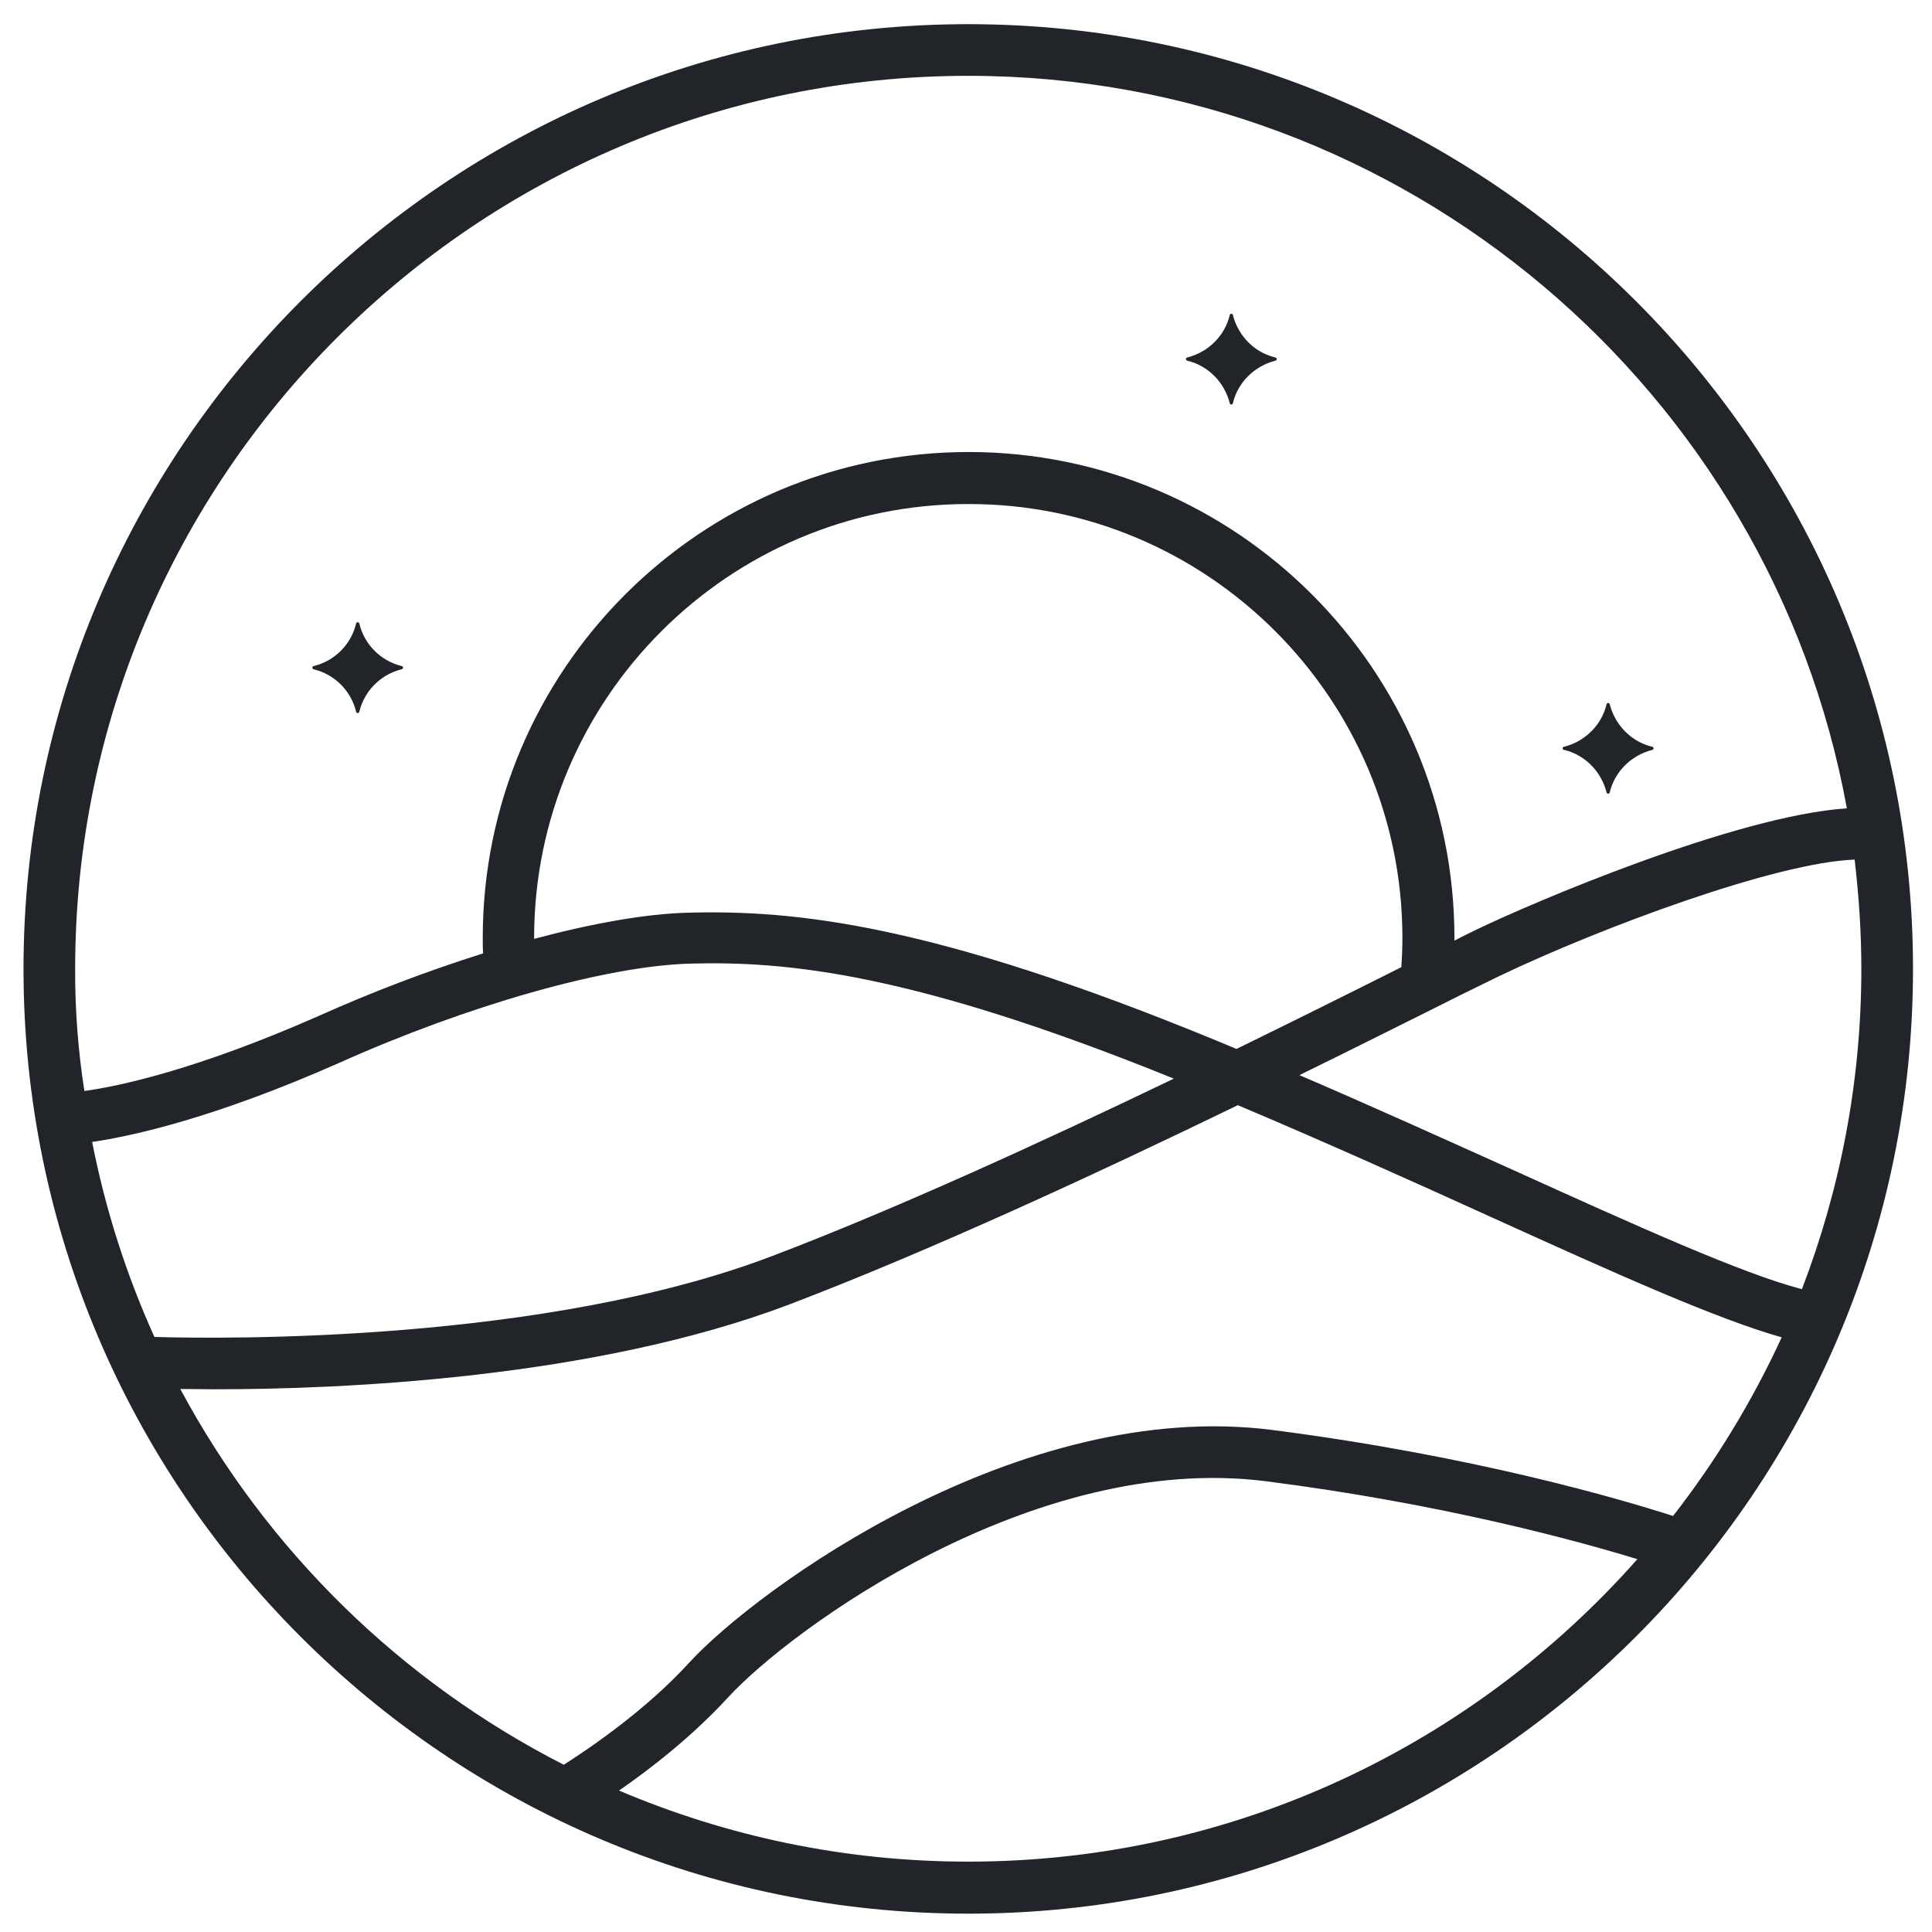
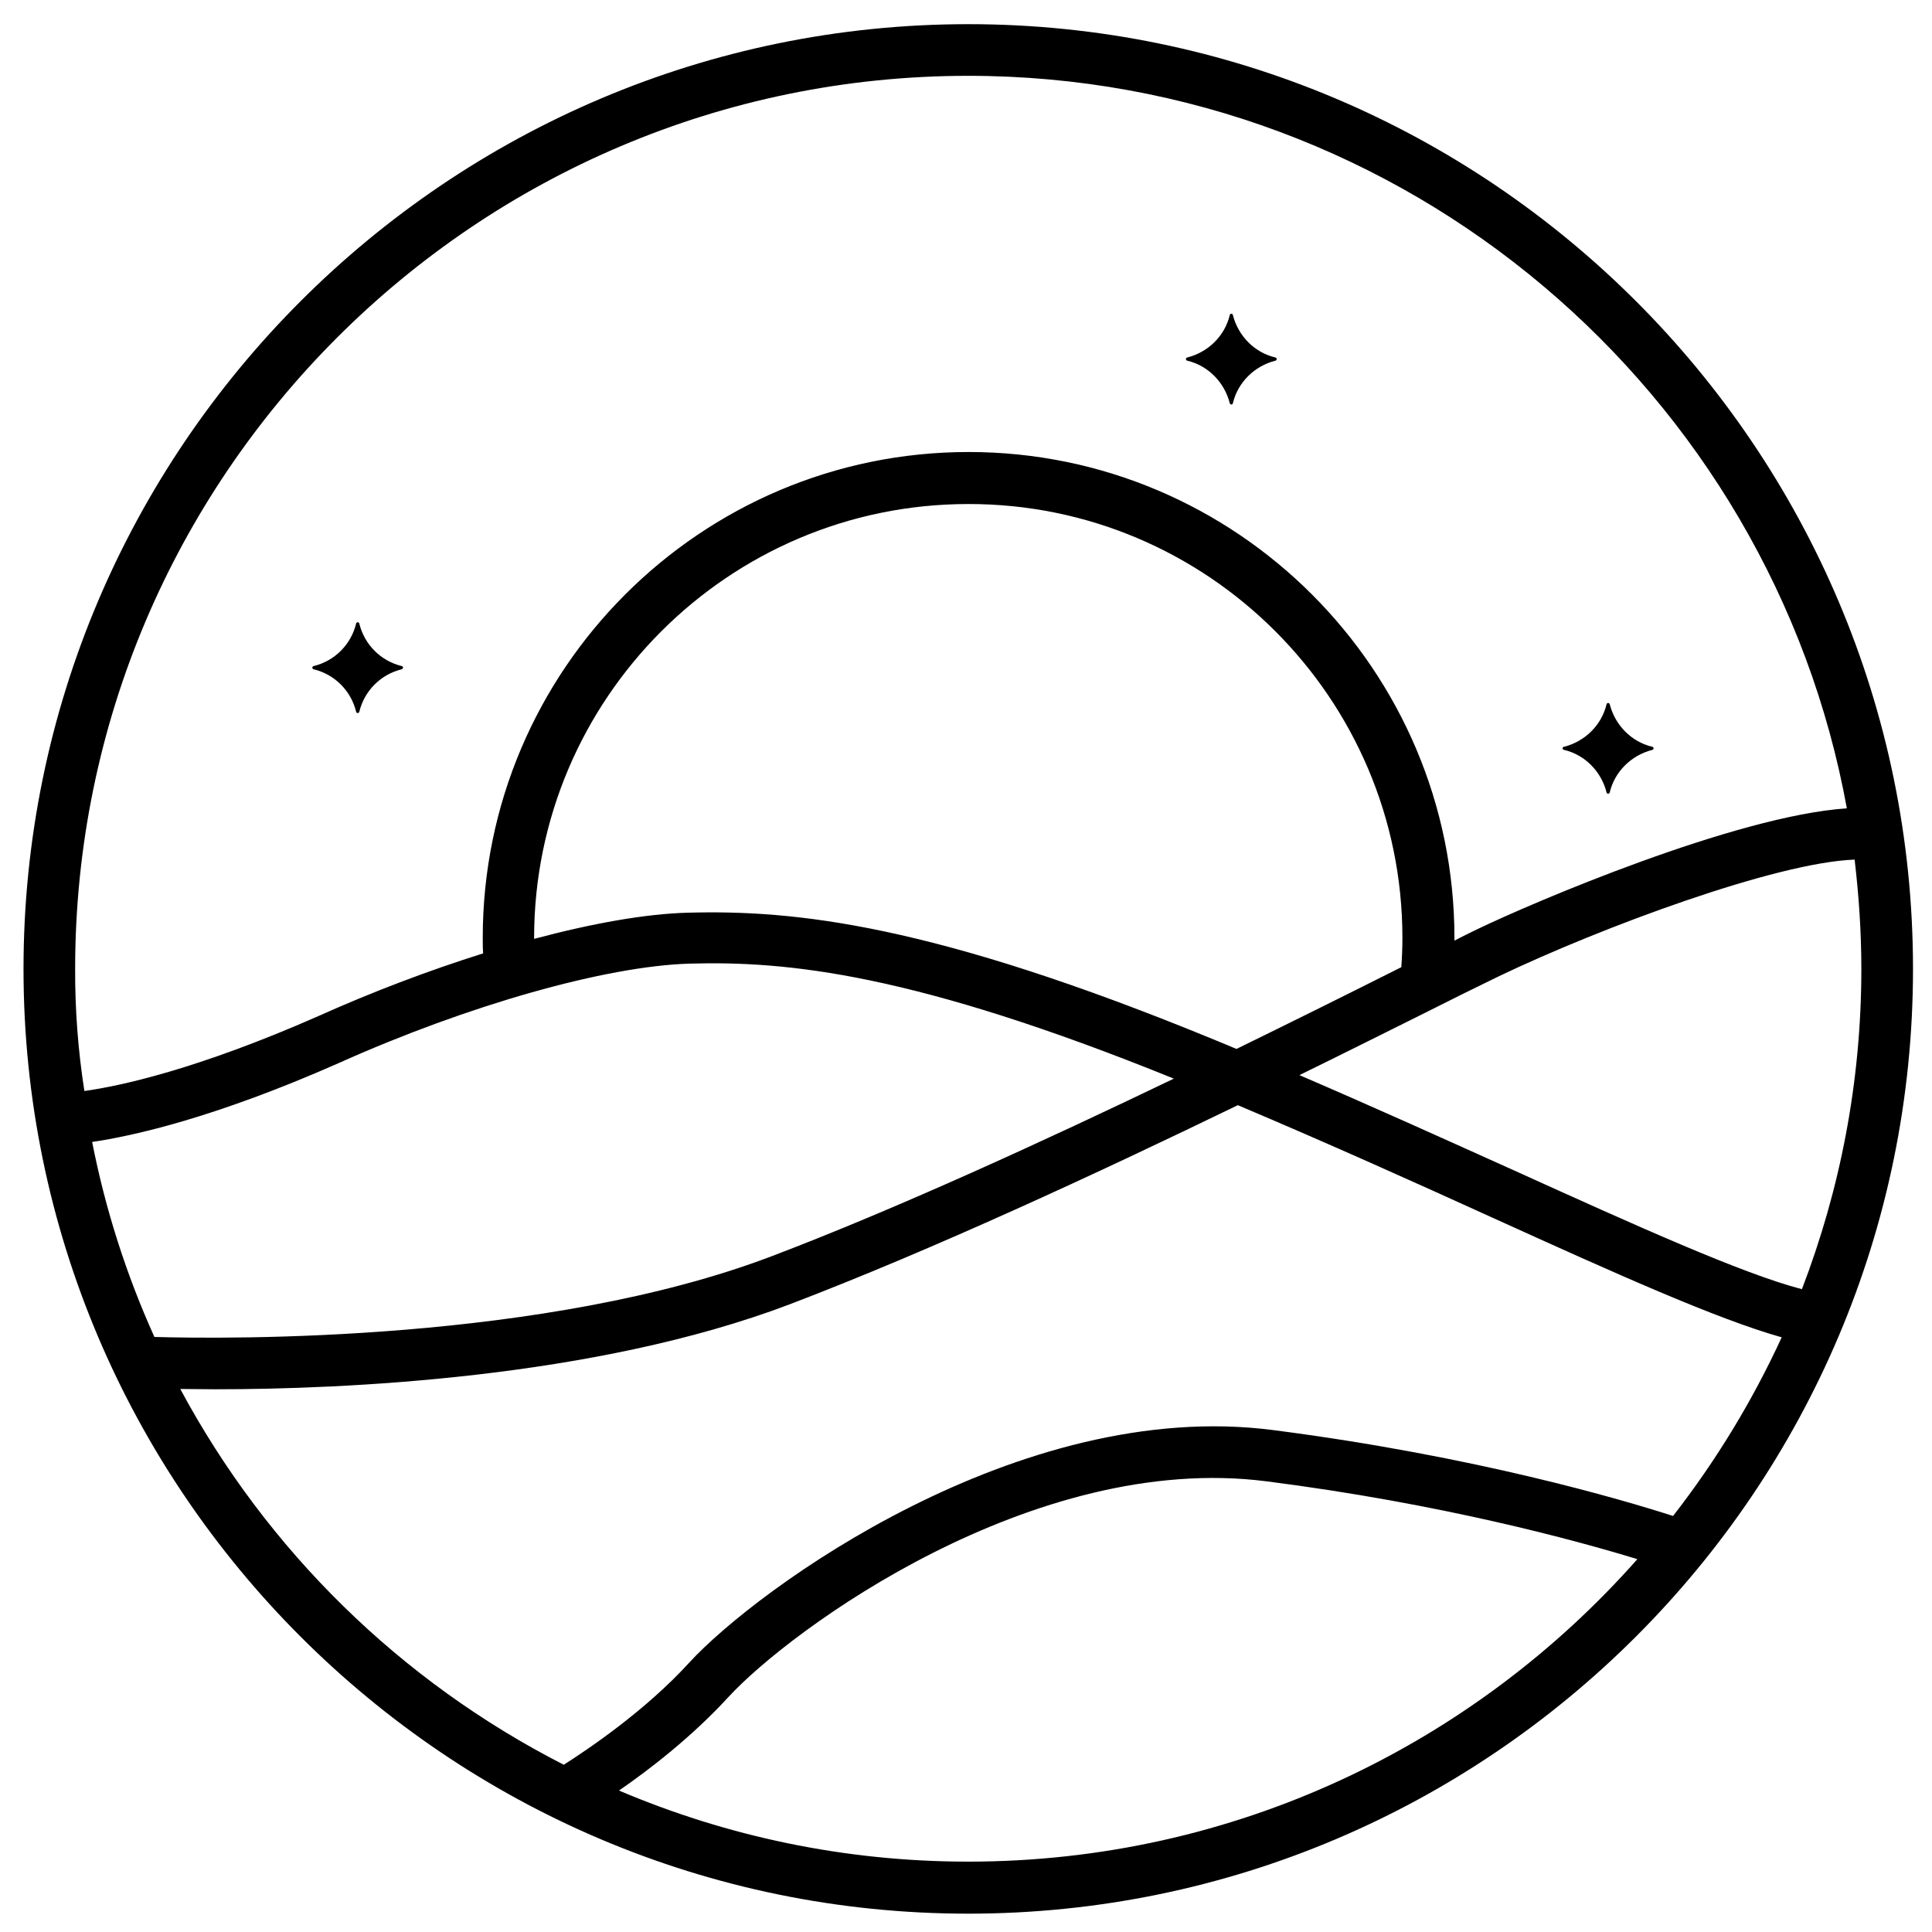
<svg xmlns="http://www.w3.org/2000/svg" viewBox="0 0 375 375" version="1.0" contentScriptType="text/ecmascript">
-   <g stroke="null" fill="#212529">
-     <path d="M187.938 4.691C86.833 4.691 4.563 86.976 4.563 188.066c0 101.105 82.27 183.375 183.375 183.375 101.087 0 183.375-82.27 183.375-183.375 0-101.162-82.288-183.375-183.375-183.375zM14.586 188.066c0-95.594 77.754-173.349 173.348-173.349 84.95 0 155.836 61.41 170.54 142.182-21.634 1.437-61.273 18.404-71.773 23.483a140.23 140.23 0 0 0-4.397 2.191v-.546c0-51.989-42.305-94.293-94.294-94.293-52.005 0-94.309 42.304-94.309 94.293 0 1.035 0 1.998.076 3.022a295.182 295.182 0 0 0-31.94 12.156c-23.56 10.38-38.59 13.609-45.458 14.557a149.395 149.395 0 0 1-1.793-23.692v-.004zm257.62-6.039c0 1.922-.077 3.776-.21 5.702A3221.949 3221.949 0 0 1 240 203.6c-1.304-.56-2.68-1.11-3.98-1.656-55.219-22.733-81.875-25.337-102.485-24.791-8.158.208-18.537 2.058-29.867 5.08v-.134c0-46.492 37.774-84.267 84.267-84.267 46.425-.076 84.271 37.699 84.271 84.192v.003zM17.886 221.652c7.893-1.157 23.768-4.663 47.873-15.315 25.129-11.266 51.842-18.817 68.054-19.295 18.954-.545 43.548 1.858 94.029 22.32-25.011 12.02-53.855 25.276-78.096 34.484-43.889 16.69-105.427 16.069-119.775 15.656a172.598 172.598 0 0 1-12.085-37.85zm170.051 139.69c-24.033 0-46.91-4.927-67.79-13.798 5.983-4.116 14.216-10.5 21.16-18.066 12.082-13.177 59.26-47.725 104.45-41.963 34.002 4.337 60.162 11.474 72.053 15.117-31.804 35.982-78.229 58.71-129.877 58.71h.004zm136.806-67.091c-9.613-3.093-38.248-11.607-77.74-16.687-49.176-6.323-100.142 30.902-113.19 45.117-8.514 9.344-19.647 16.839-24.385 19.856a174.562 174.562 0 0 1-74.438-72.94c1.982 0 4.245.06 6.797.06 24.579 0 73.49-2.058 111.469-16.482 27.543-10.5 59.954-25.542 87.008-38.661 17.725 7.494 34.488 15.045 49.59 21.914 23.767 10.78 43.267 19.56 55.973 23.146a176.62 176.62 0 0 1-21.088 34.677h.004zm-30.773-67.03c-12.839-5.778-26.917-12.161-41.754-18.541 9.268-4.53 17.589-8.719 24.518-12.157a946.765 946.765 0 0 1 14.291-7.077c19.84-9.477 53.707-22.05 68.957-22.597.815 6.945 1.304 14.007 1.304 21.217 0 21.918-4.132 42.869-11.536 62.164-11.61-3.022-32.281-12.366-55.78-23.01zm0 0" />
+   <g stroke="null" fill="nnone">
+     <path d="M187.938 4.691C86.833 4.691 4.563 86.976 4.563 188.066c0 101.105 82.27 183.375 183.375 183.375 101.087 0 183.375-82.27 183.375-183.375 0-101.162-82.288-183.375-183.375-183.375zM14.586 188.066c0-95.594 77.754-173.349 173.348-173.349 84.95 0 155.836 61.41 170.54 142.182-21.634 1.437-61.273 18.404-71.773 23.483a140.23 140.23 0 0 0-4.397 2.191v-.546c0-51.989-42.305-94.293-94.294-94.293-52.005 0-94.309 42.304-94.309 94.293 0 1.035 0 1.998.076 3.022a295.182 295.182 0 0 0-31.94 12.156c-23.56 10.38-38.59 13.609-45.458 14.557a149.395 149.395 0 0 1-1.793-23.692v-.004zm257.62-6.039c0 1.922-.077 3.776-.21 5.702A3221.949 3221.949 0 0 1 240 203.6c-1.304-.56-2.68-1.11-3.98-1.656-55.219-22.733-81.875-25.337-102.485-24.791-8.158.208-18.537 2.058-29.867 5.08v-.134c0-46.492 37.774-84.267 84.267-84.267 46.425-.076 84.271 37.699 84.271 84.192v.003zm-254.32 39.625c7.893-1.157 23.768-4.663 47.873-15.315 25.129-11.266 51.842-18.817 68.054-19.295 18.954-.545 43.548 1.858 94.029 22.32-25.011 12.02-53.855 25.276-78.096 34.484-43.889 16.69-105.427 16.069-119.775 15.656a172.598 172.598 0 0 1-12.085-37.85zm170.051 139.69c-24.033 0-46.91-4.927-67.79-13.798 5.983-4.116 14.216-10.5 21.16-18.066 12.082-13.177 59.26-47.725 104.45-41.963 34.002 4.337 60.162 11.474 72.053 15.117-31.804 35.982-78.229 58.71-129.877 58.71h.004zm136.806-67.091c-9.613-3.093-38.248-11.607-77.74-16.687-49.176-6.323-100.142 30.902-113.19 45.117-8.514 9.344-19.647 16.839-24.385 19.856a174.562 174.562 0 0 1-74.438-72.94c1.982 0 4.245.06 6.797.06 24.579 0 73.49-2.058 111.469-16.482 27.543-10.5 59.954-25.542 87.008-38.661 17.725 7.494 34.488 15.045 49.59 21.914 23.767 10.78 43.267 19.56 55.973 23.146a176.62 176.62 0 0 1-21.088 34.677h.004zm-30.773-67.03c-12.839-5.778-26.917-12.161-41.754-18.541 9.268-4.53 17.589-8.719 24.518-12.157a946.765 946.765 0 0 1 14.291-7.077c19.84-9.477 53.707-22.05 68.957-22.597.815 6.945 1.304 14.007 1.304 21.217 0 21.918-4.132 42.869-11.536 62.164-11.61-3.022-32.281-12.366-55.78-23.01zm0 0" />
    <path d="M77.977 129.284a11.186 11.186 0 0 1-8.233-8.249c-.076-.341-.565-.341-.622 0a11.183 11.183 0 0 1-8.248 8.249.318.318 0 0 0 0 .621 11.186 11.186 0 0 1 8.248 8.234c.057.352.546.352.622 0a11.19 11.19 0 0 1 8.233-8.234c.342-.151.342-.55 0-.621zM247.55 69.387c-4.056-.948-7.21-4.178-8.248-8.234-.057-.34-.546-.34-.607 0-.962 4.056-4.188 7.21-8.248 8.234-.341.076-.341.56 0 .621 4.056.963 7.214 4.19 8.248 8.25.061.34.55.34.607 0 .963-4.057 4.192-7.215 8.248-8.25.342-.06.342-.55 0-.621zm73.146 75.56c-4.056-.963-7.206-4.189-8.245-8.245a.318.318 0 0 0-.622 0c-.962 4.056-4.188 7.21-8.233 8.245a.303.303 0 0 0 0 .606c4.045.963 7.214 4.193 8.233 8.249.076.341.55.341.622 0 .963-4.056 4.193-7.21 8.249-8.245.34-.06.34-.55 0-.606l-.004-.004zm0 0" />
  </g>
</svg>
